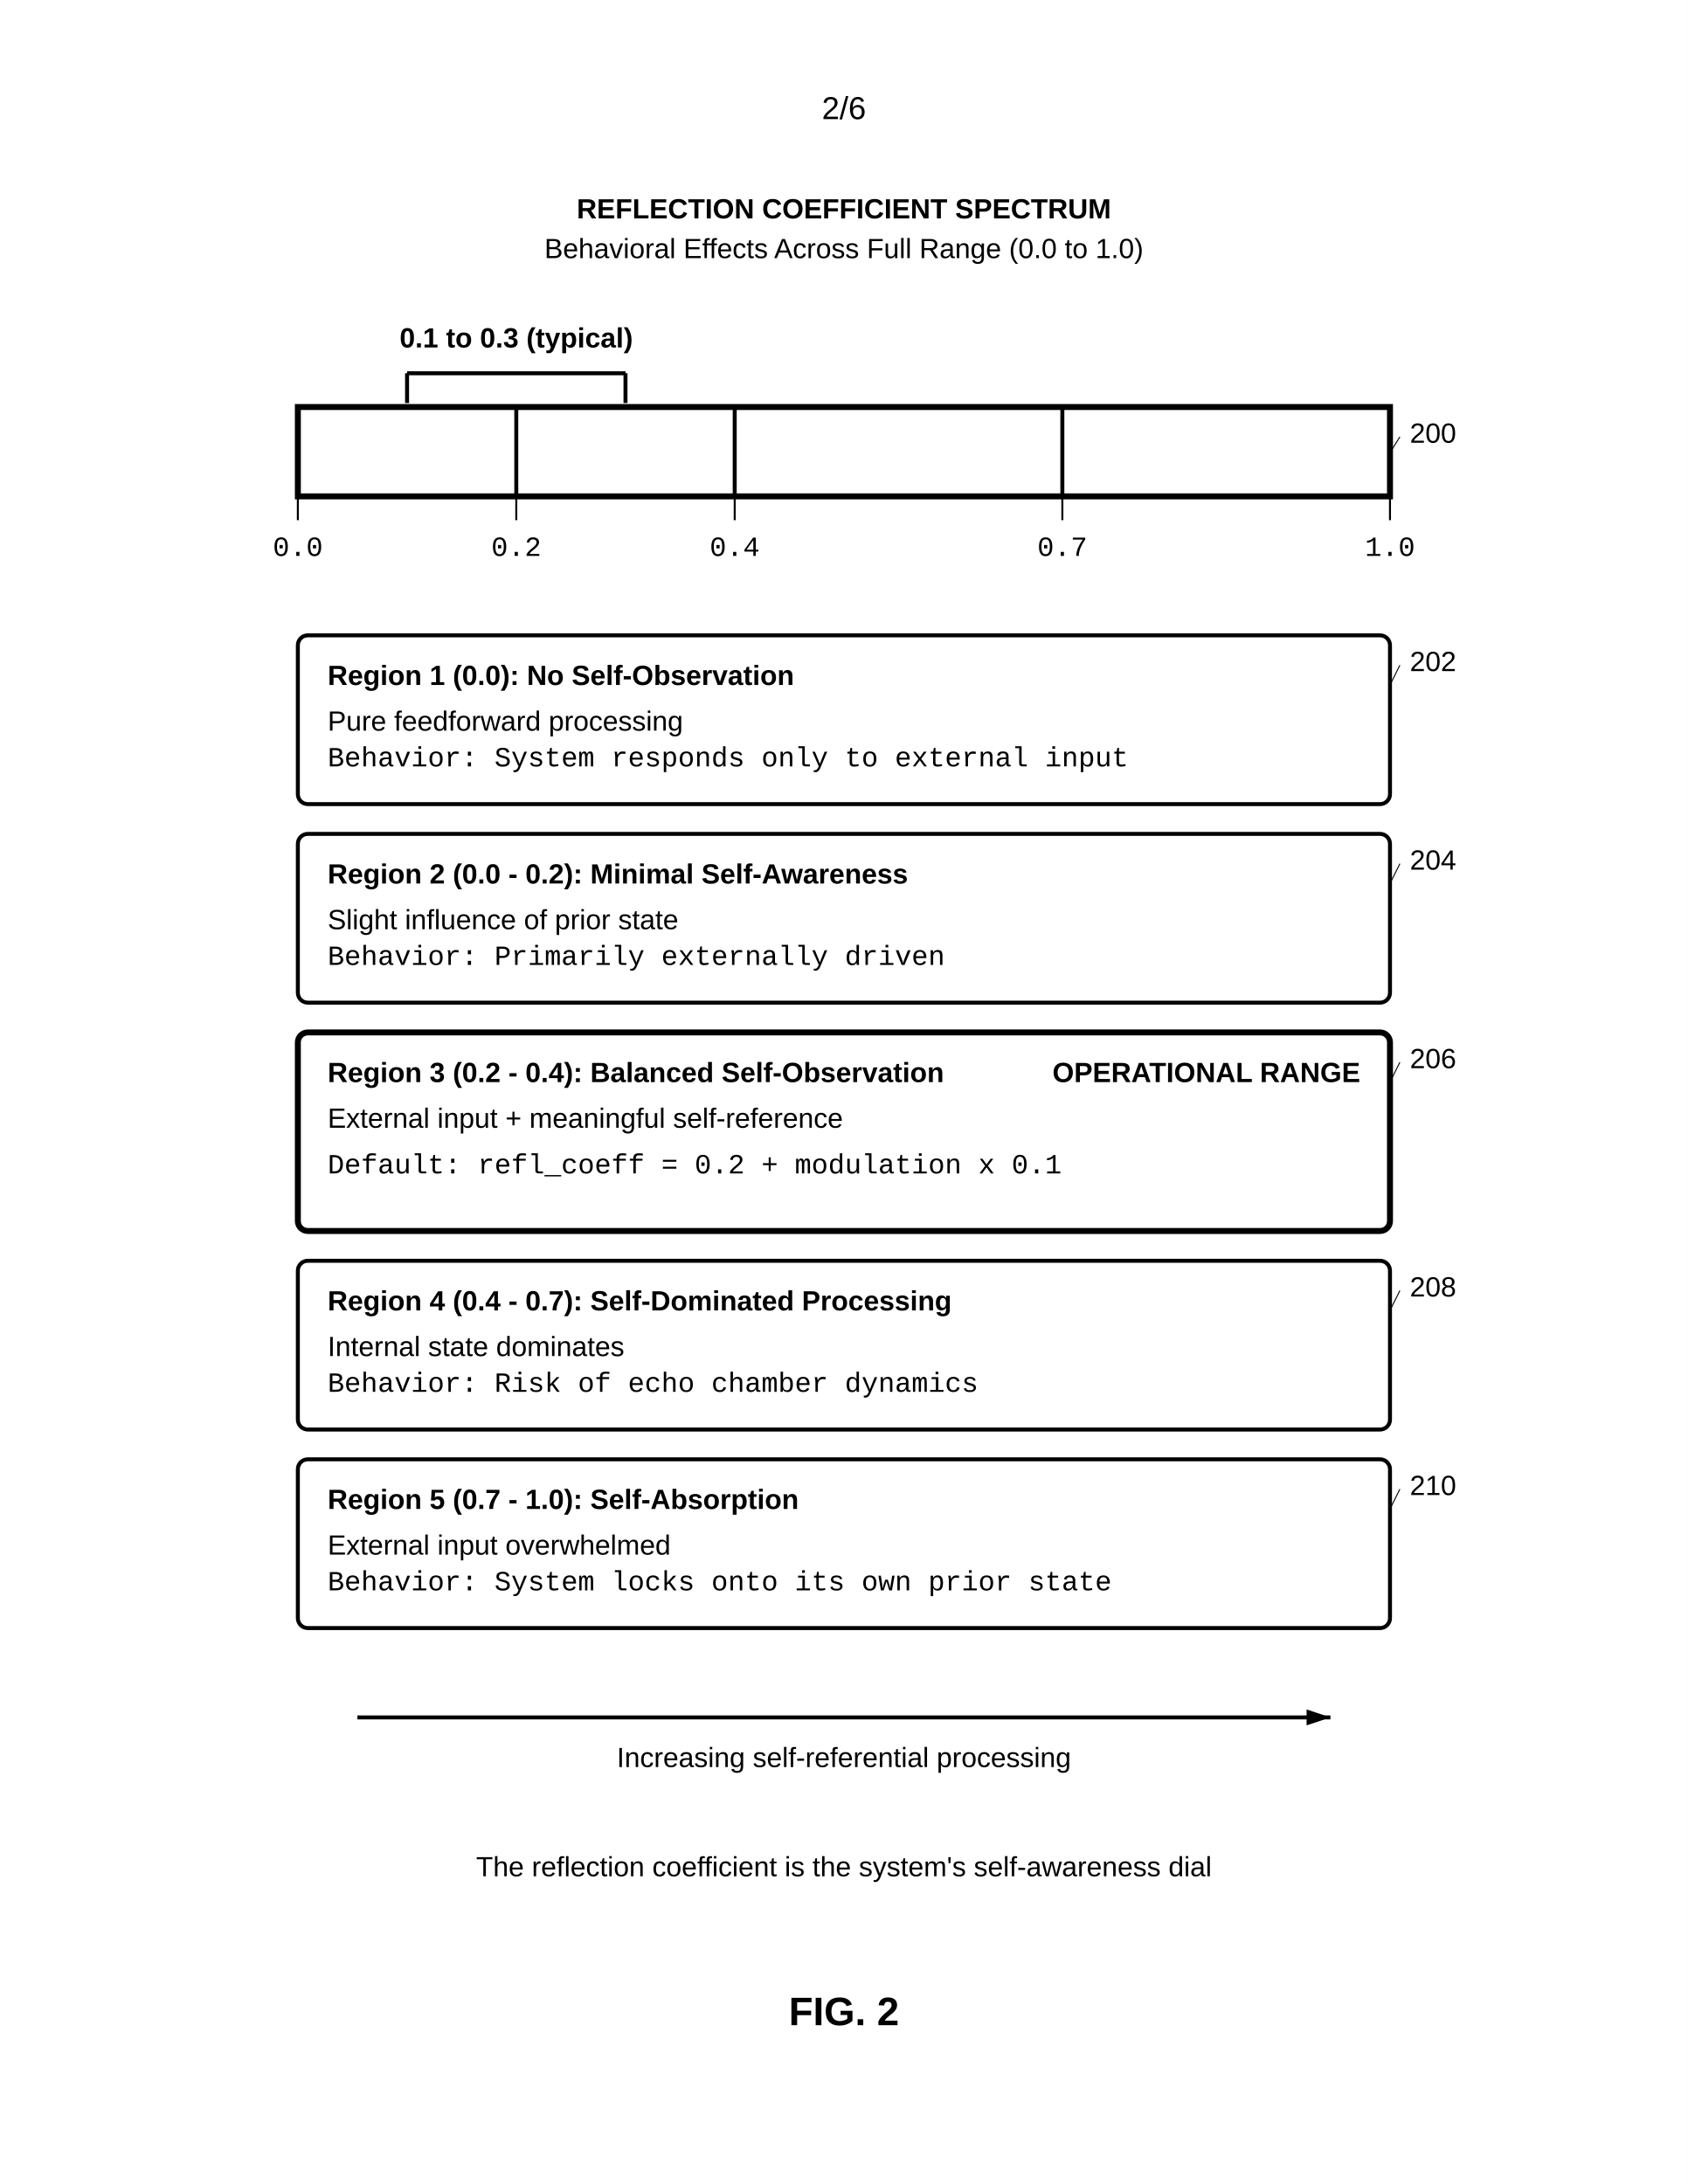
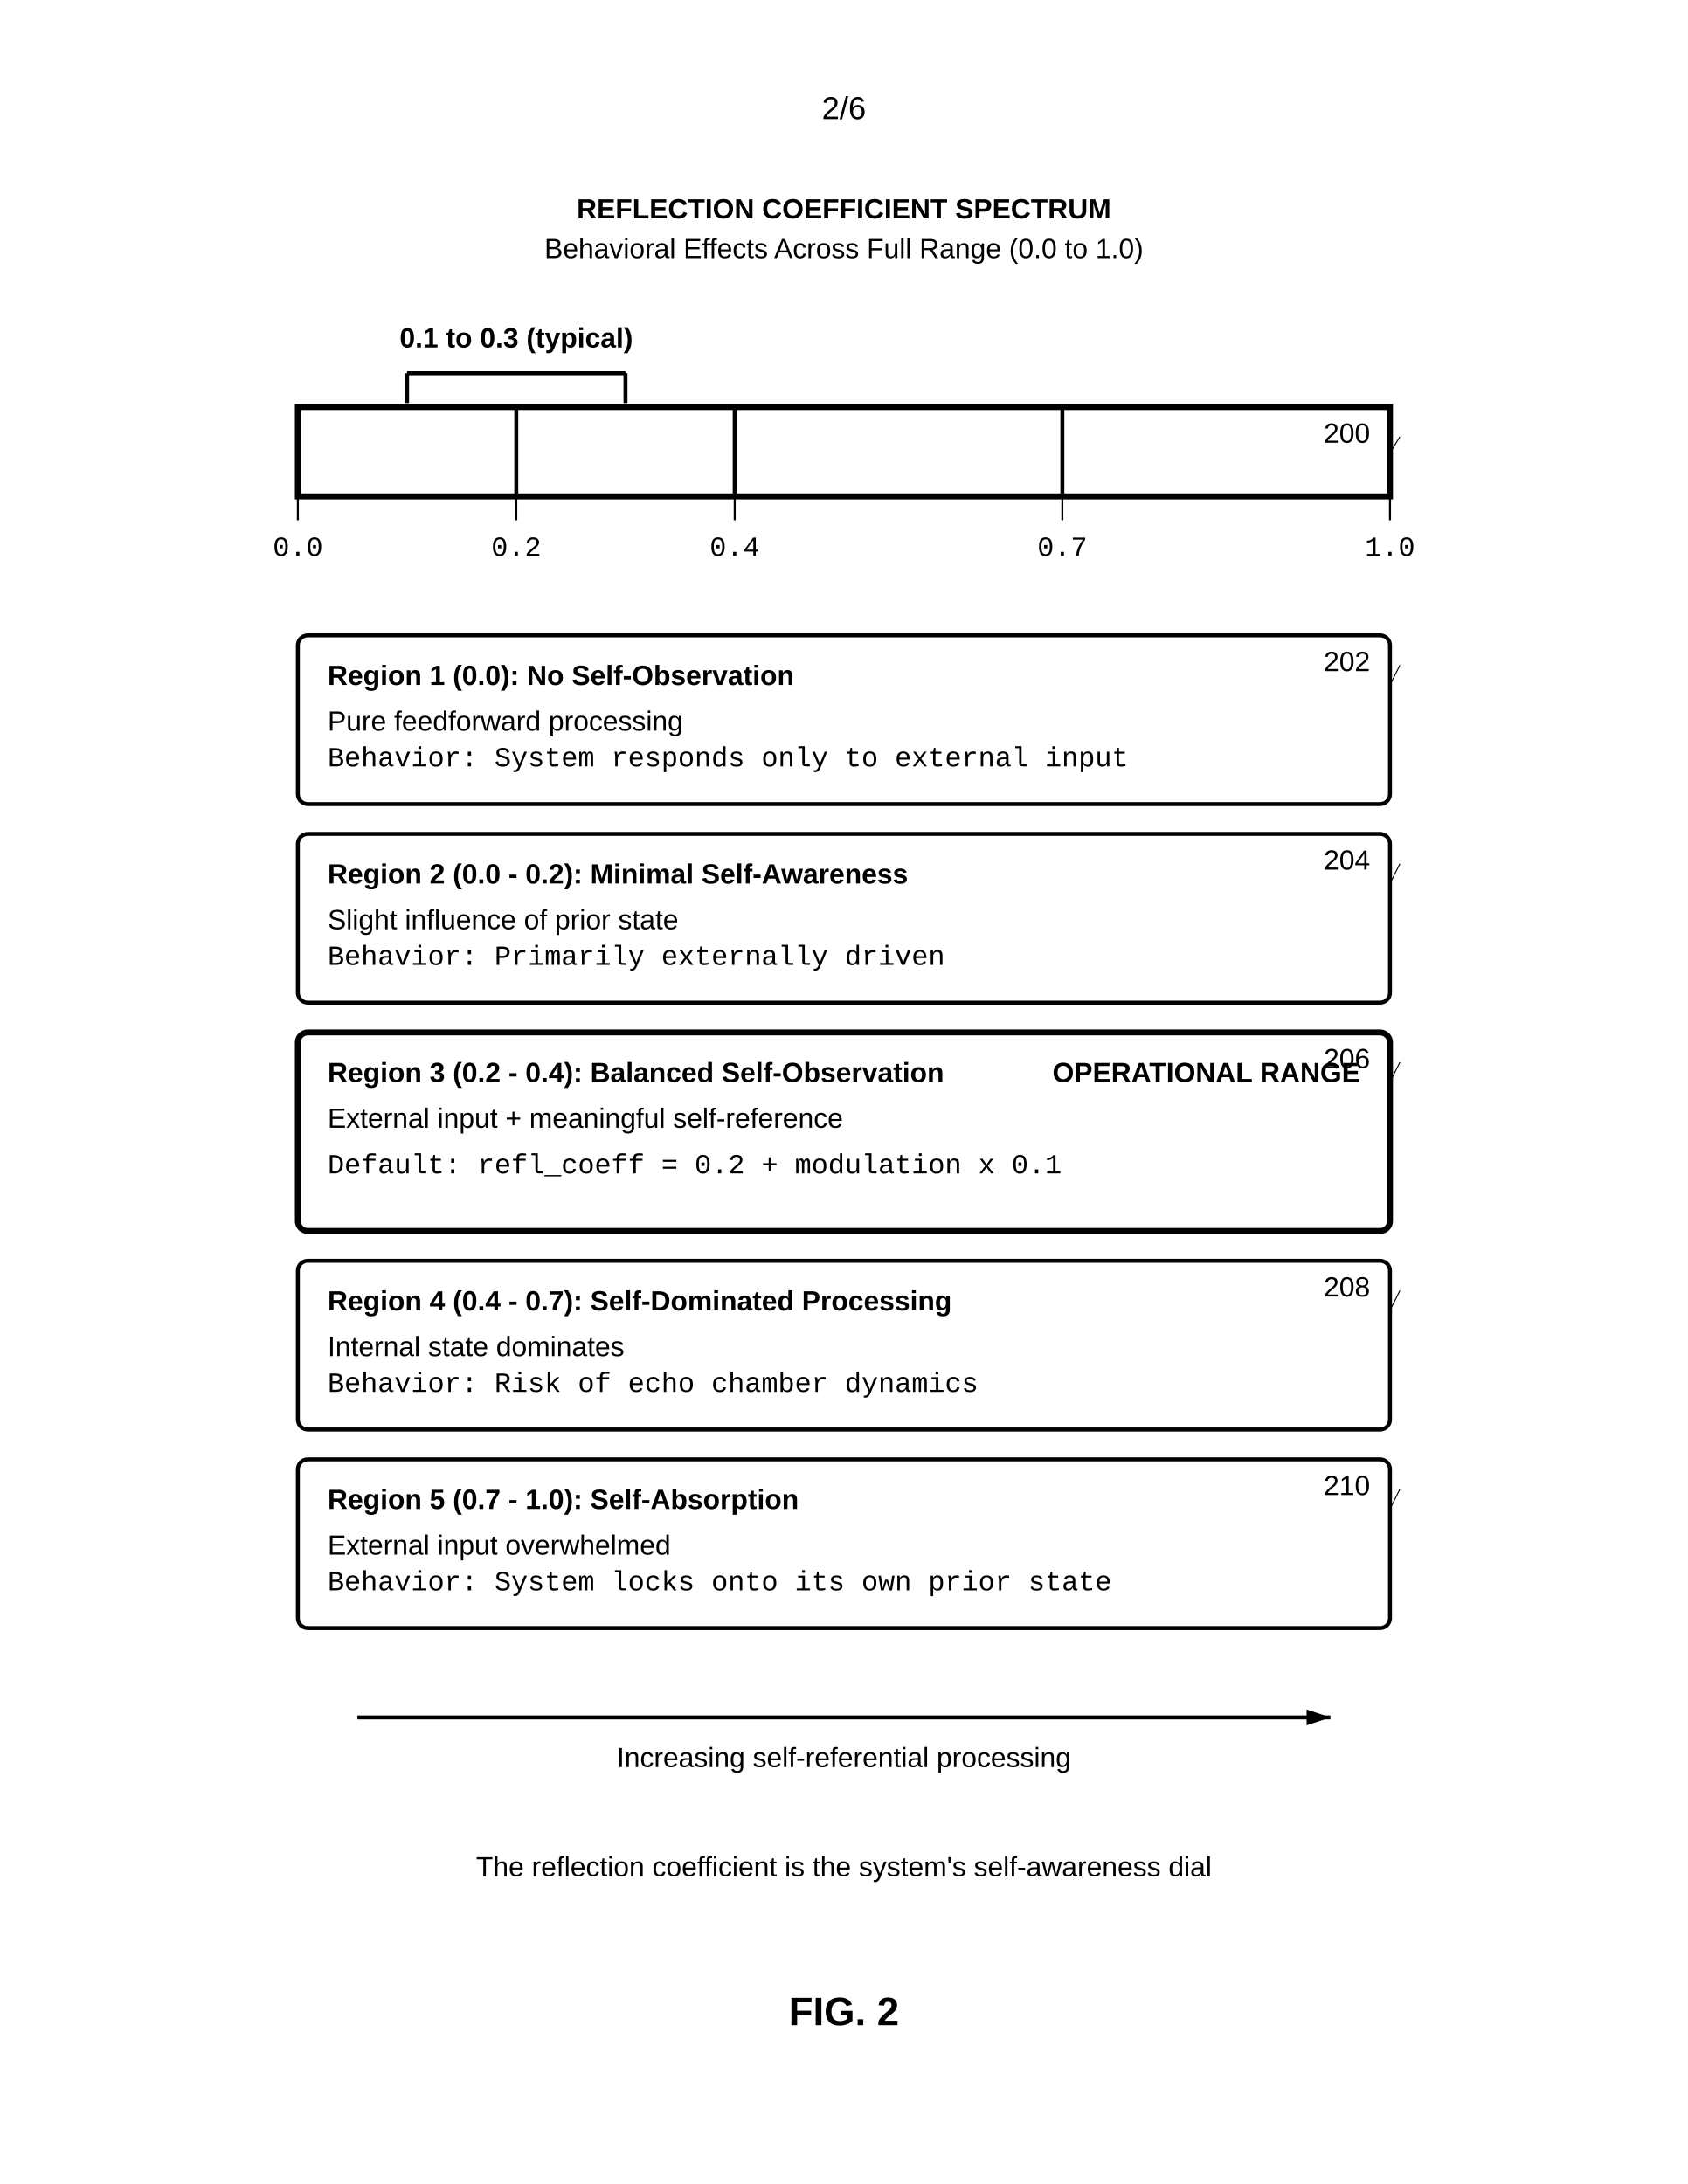
<svg xmlns="http://www.w3.org/2000/svg" width="8.5in" height="11in" viewBox="0 0 850 1100">
  <defs>
    <marker id="ah" markerWidth="6" markerHeight="4" refX="6" refY="2" orient="auto">
      <polygon points="0 0, 6 2, 0 4" fill="black" />
    </marker>
  </defs>
  <rect width="100%" height="100%" fill="white" />
  <text x="425" y="60" font-family="Arial, sans-serif" font-size="16" text-anchor="middle">2/6</text>
  <text x="425" y="110" font-family="Arial, sans-serif" font-size="14" font-weight="bold" text-anchor="middle">REFLECTION COEFFICIENT SPECTRUM</text>
  <text x="425" y="130" font-family="Arial, sans-serif" font-size="14" text-anchor="middle">Behavioral Effects Across Full Range (0.0 to 1.0)</text>
  <text x="260" y="175" font-family="Arial, sans-serif" font-size="14" font-weight="bold" text-anchor="middle">0.1 to 0.3 (typical)</text>
  <line x1="205" y1="188" x2="205" y2="203" stroke="black" stroke-width="2" />
  <line x1="205" y1="188" x2="315" y2="188" stroke="black" stroke-width="2" />
  <line x1="315" y1="188" x2="315" y2="203" stroke="black" stroke-width="2" />
  <rect x="150" y="205" width="550" height="45" rx="0" fill="none" stroke="black" stroke-width="3" />
-   <text x="710" y="223" font-family="Arial, sans-serif" font-size="14" text-anchor="start">200</text>
+   <text x="690" y="223" font-family="Arial, sans-serif" font-size="14" text-anchor="end">200</text>
  <line x1="705" y1="220" x2="700" y2="228" stroke="black" stroke-width="0.5" />
  <line x1="260" y1="205" x2="260" y2="250" stroke="black" stroke-width="2" />
  <line x1="370" y1="205" x2="370" y2="250" stroke="black" stroke-width="2" />
  <line x1="535" y1="205" x2="535" y2="250" stroke="black" stroke-width="2" />
  <line x1="150" y1="250" x2="150" y2="262" stroke="black" stroke-width="1" />
  <text x="150" y="280" font-family="Courier New, monospace" font-size="14" text-anchor="middle">0.0</text>
  <line x1="260" y1="250" x2="260" y2="262" stroke="black" stroke-width="1" />
  <text x="260" y="280" font-family="Courier New, monospace" font-size="14" text-anchor="middle">0.2</text>
  <line x1="370" y1="250" x2="370" y2="262" stroke="black" stroke-width="1" />
  <text x="370" y="280" font-family="Courier New, monospace" font-size="14" text-anchor="middle">0.4</text>
  <line x1="535" y1="250" x2="535" y2="262" stroke="black" stroke-width="1" />
  <text x="535" y="280" font-family="Courier New, monospace" font-size="14" text-anchor="middle">0.7</text>
  <line x1="700" y1="250" x2="700" y2="262" stroke="black" stroke-width="1" />
  <text x="700" y="280" font-family="Courier New, monospace" font-size="14" text-anchor="middle">1.0</text>
  <rect x="150" y="320" width="550" height="85" rx="5" fill="none" stroke="black" stroke-width="2" />
  <text x="165" y="345" font-family="Arial, sans-serif" font-size="14" font-weight="bold" text-anchor="start">Region 1 (0.0): No Self-Observation</text>
-   <text x="710" y="338" font-family="Arial, sans-serif" font-size="14" text-anchor="start">202</text>
+   <text x="690" y="338" font-family="Arial, sans-serif" font-size="14" text-anchor="end">202</text>
  <line x1="705" y1="335" x2="700" y2="345" stroke="black" stroke-width="0.5" />
  <text x="165" y="368" font-family="Arial, sans-serif" font-size="14" text-anchor="start">Pure feedforward processing</text>
  <text x="165" y="386" font-family="Courier New, monospace" font-size="14" text-anchor="start">Behavior: System responds only to external input</text>
  <rect x="150" y="420" width="550" height="85" rx="5" fill="none" stroke="black" stroke-width="2" />
  <text x="165" y="445" font-family="Arial, sans-serif" font-size="14" font-weight="bold" text-anchor="start">Region 2 (0.0 - 0.2): Minimal Self-Awareness</text>
-   <text x="710" y="438" font-family="Arial, sans-serif" font-size="14" text-anchor="start">204</text>
+   <text x="690" y="438" font-family="Arial, sans-serif" font-size="14" text-anchor="end">204</text>
  <line x1="705" y1="435" x2="700" y2="445" stroke="black" stroke-width="0.5" />
  <text x="165" y="468" font-family="Arial, sans-serif" font-size="14" text-anchor="start">Slight influence of prior state</text>
  <text x="165" y="486" font-family="Courier New, monospace" font-size="14" text-anchor="start">Behavior: Primarily externally driven</text>
  <rect x="150" y="520" width="550" height="100" rx="5" fill="none" stroke="black" stroke-width="3" />
  <text x="165" y="545" font-family="Arial, sans-serif" font-size="14" font-weight="bold" text-anchor="start">Region 3 (0.2 - 0.4): Balanced Self-Observation</text>
  <text x="530" y="545" font-family="Arial, sans-serif" font-size="14" font-weight="bold" text-anchor="start">OPERATIONAL RANGE</text>
-   <text x="710" y="538" font-family="Arial, sans-serif" font-size="14" text-anchor="start">206</text>
+   <text x="690" y="538" font-family="Arial, sans-serif" font-size="14" text-anchor="end">206</text>
  <line x1="705" y1="535" x2="700" y2="545" stroke="black" stroke-width="0.5" />
  <text x="165" y="568" font-family="Arial, sans-serif" font-size="14" text-anchor="start">External input + meaningful self-reference</text>
  <text x="165" y="591" font-family="Courier New, monospace" font-size="14" text-anchor="start">Default: refl_coeff = 0.2 + modulation x 0.1</text>
  <rect x="150" y="635" width="550" height="85" rx="5" fill="none" stroke="black" stroke-width="2" />
  <text x="165" y="660" font-family="Arial, sans-serif" font-size="14" font-weight="bold" text-anchor="start">Region 4 (0.4 - 0.7): Self-Dominated Processing</text>
-   <text x="710" y="653" font-family="Arial, sans-serif" font-size="14" text-anchor="start">208</text>
+   <text x="690" y="653" font-family="Arial, sans-serif" font-size="14" text-anchor="end">208</text>
  <line x1="705" y1="650" x2="700" y2="660" stroke="black" stroke-width="0.5" />
  <text x="165" y="683" font-family="Arial, sans-serif" font-size="14" text-anchor="start">Internal state dominates</text>
  <text x="165" y="701" font-family="Courier New, monospace" font-size="14" text-anchor="start">Behavior: Risk of echo chamber dynamics</text>
  <rect x="150" y="735" width="550" height="85" rx="5" fill="none" stroke="black" stroke-width="2" />
  <text x="165" y="760" font-family="Arial, sans-serif" font-size="14" font-weight="bold" text-anchor="start">Region 5 (0.7 - 1.0): Self-Absorption</text>
-   <text x="710" y="753" font-family="Arial, sans-serif" font-size="14" text-anchor="start">210</text>
+   <text x="690" y="753" font-family="Arial, sans-serif" font-size="14" text-anchor="end">210</text>
  <line x1="705" y1="750" x2="700" y2="760" stroke="black" stroke-width="0.5" />
  <text x="165" y="783" font-family="Arial, sans-serif" font-size="14" text-anchor="start">External input overwhelmed</text>
  <text x="165" y="801" font-family="Courier New, monospace" font-size="14" text-anchor="start">Behavior: System locks onto its own prior state</text>
  <line x1="180" y1="865" x2="670" y2="865" stroke="black" stroke-width="2" marker-end="url(#ah)" />
  <text x="425" y="890" font-family="Arial, sans-serif" font-size="14" text-anchor="middle">Increasing self-referential processing</text>
  <text x="425" y="945" font-family="Arial, sans-serif" font-size="14" text-anchor="middle">The reflection coefficient is the system's self-awareness dial</text>
  <text x="425" y="1020" font-family="Arial, sans-serif" font-size="20" font-weight="bold" text-anchor="middle">FIG. 2</text>
</svg>
